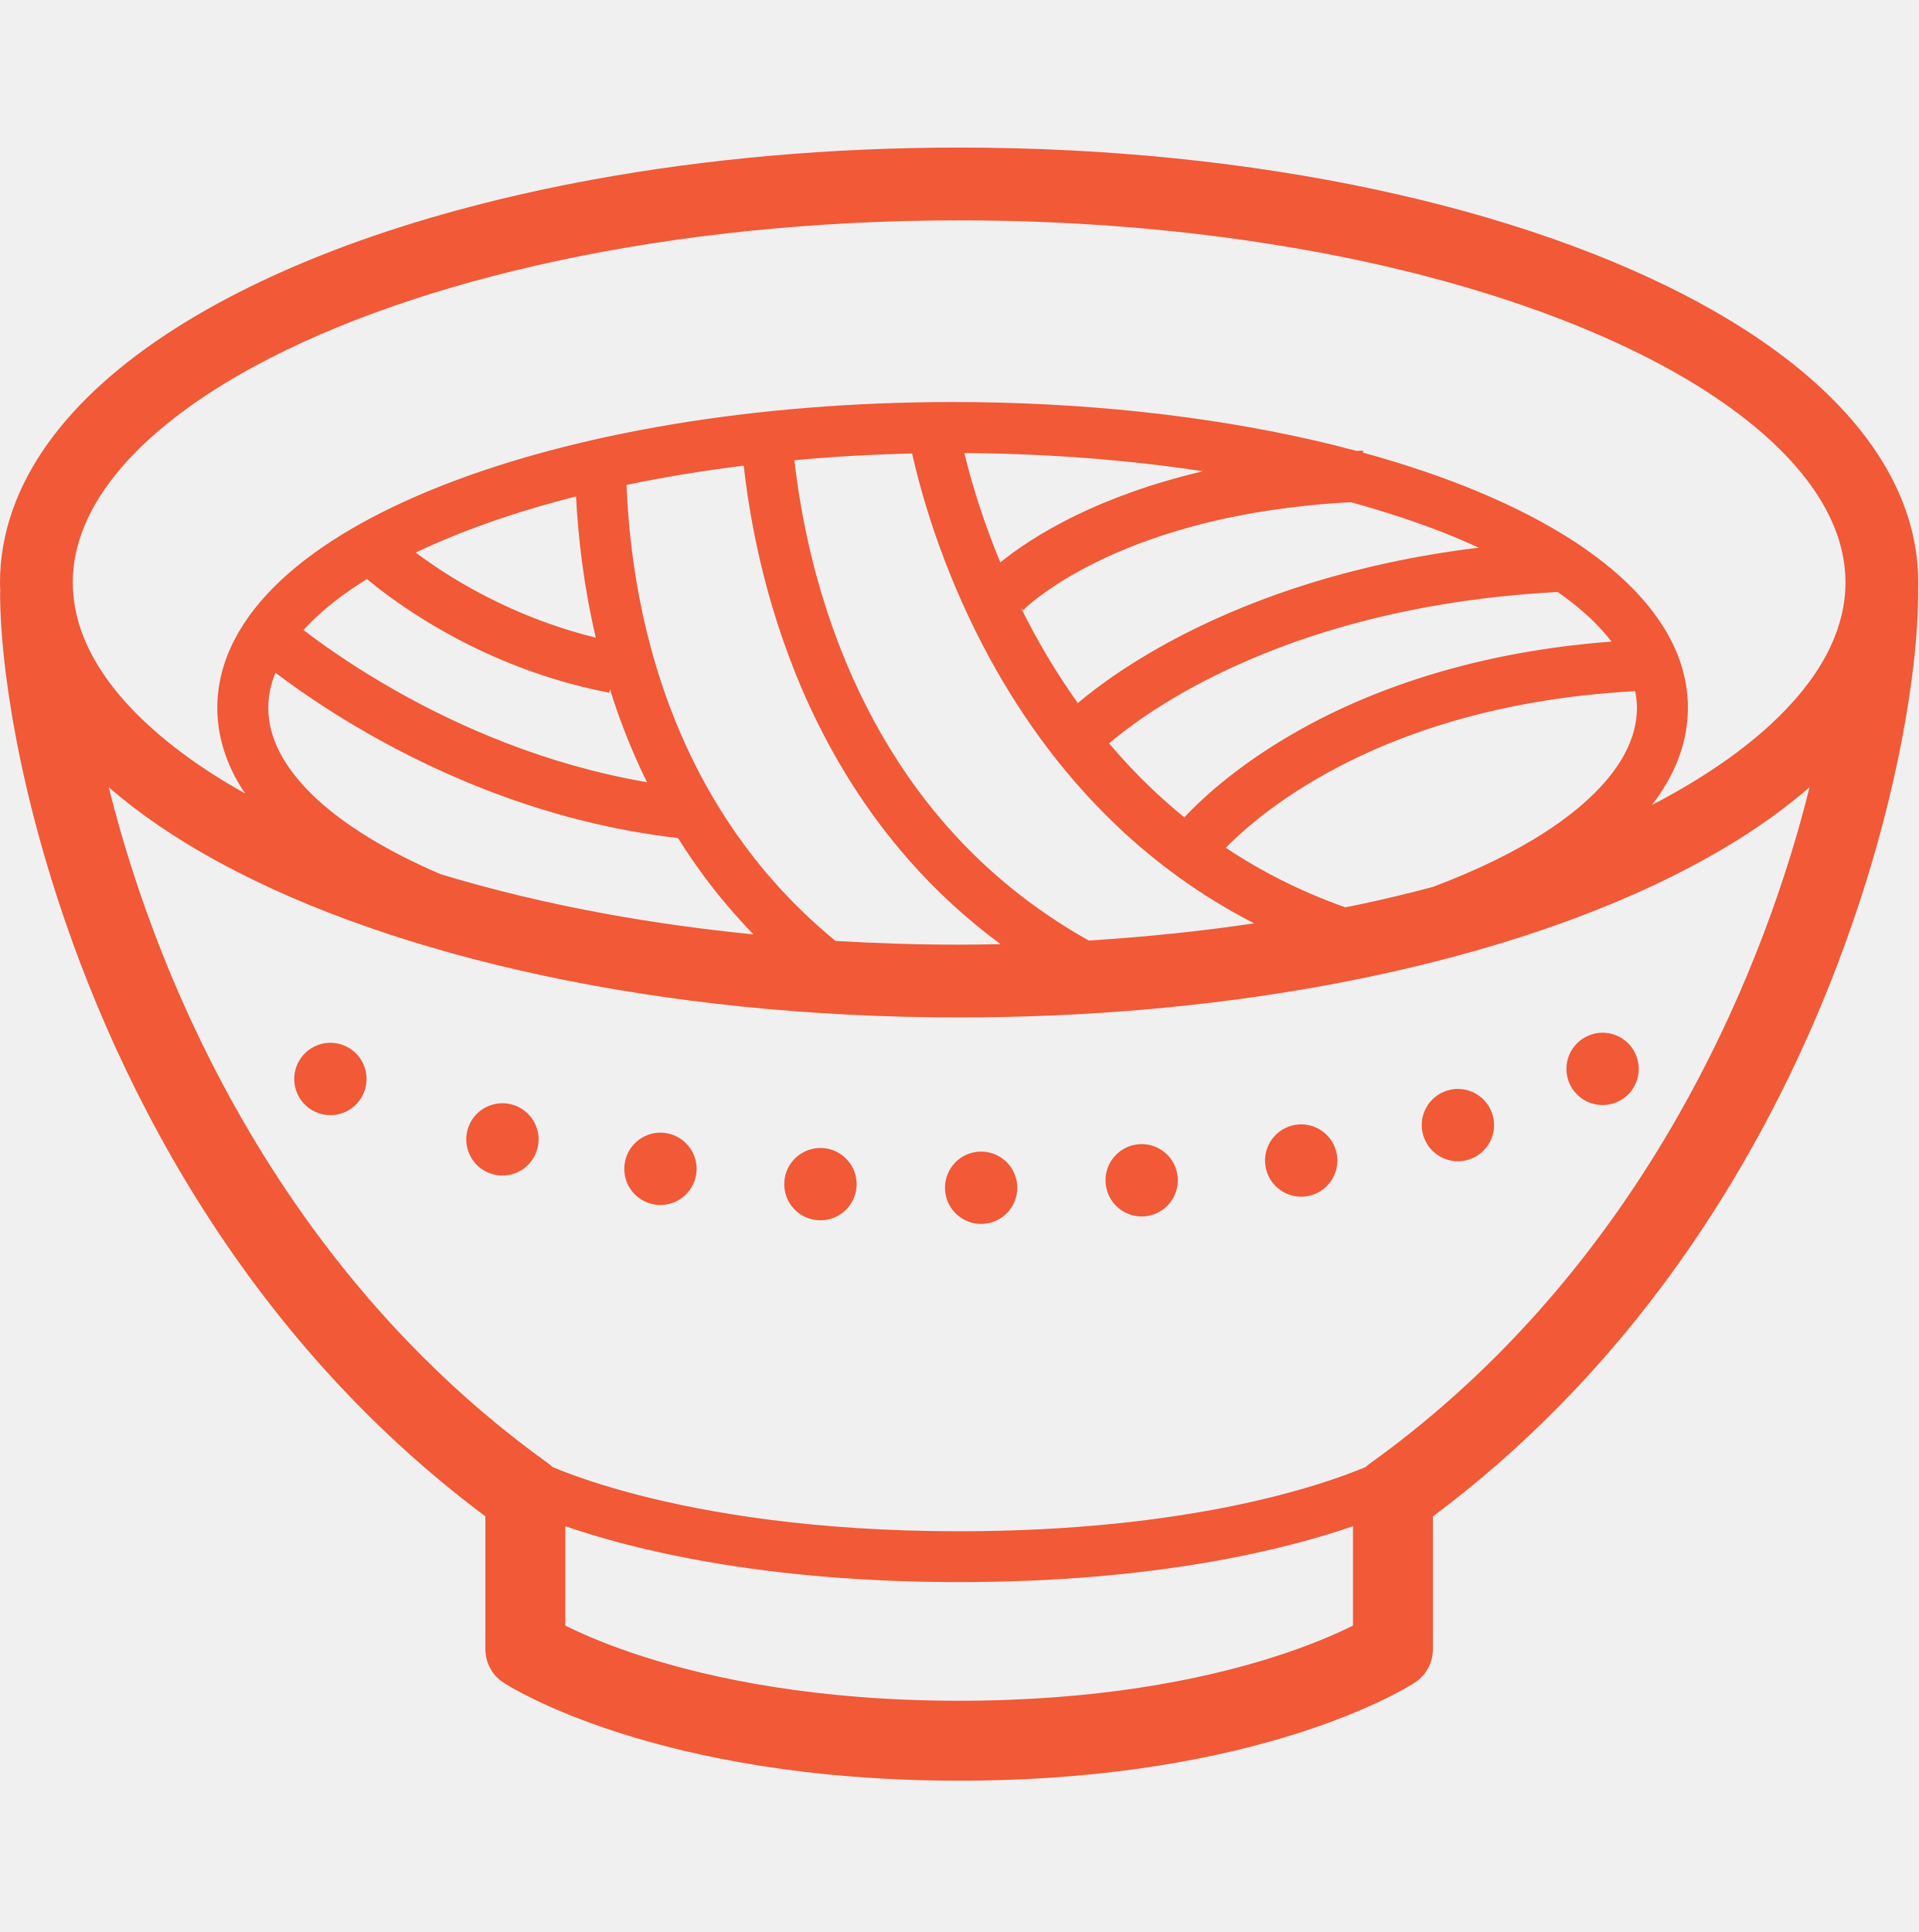
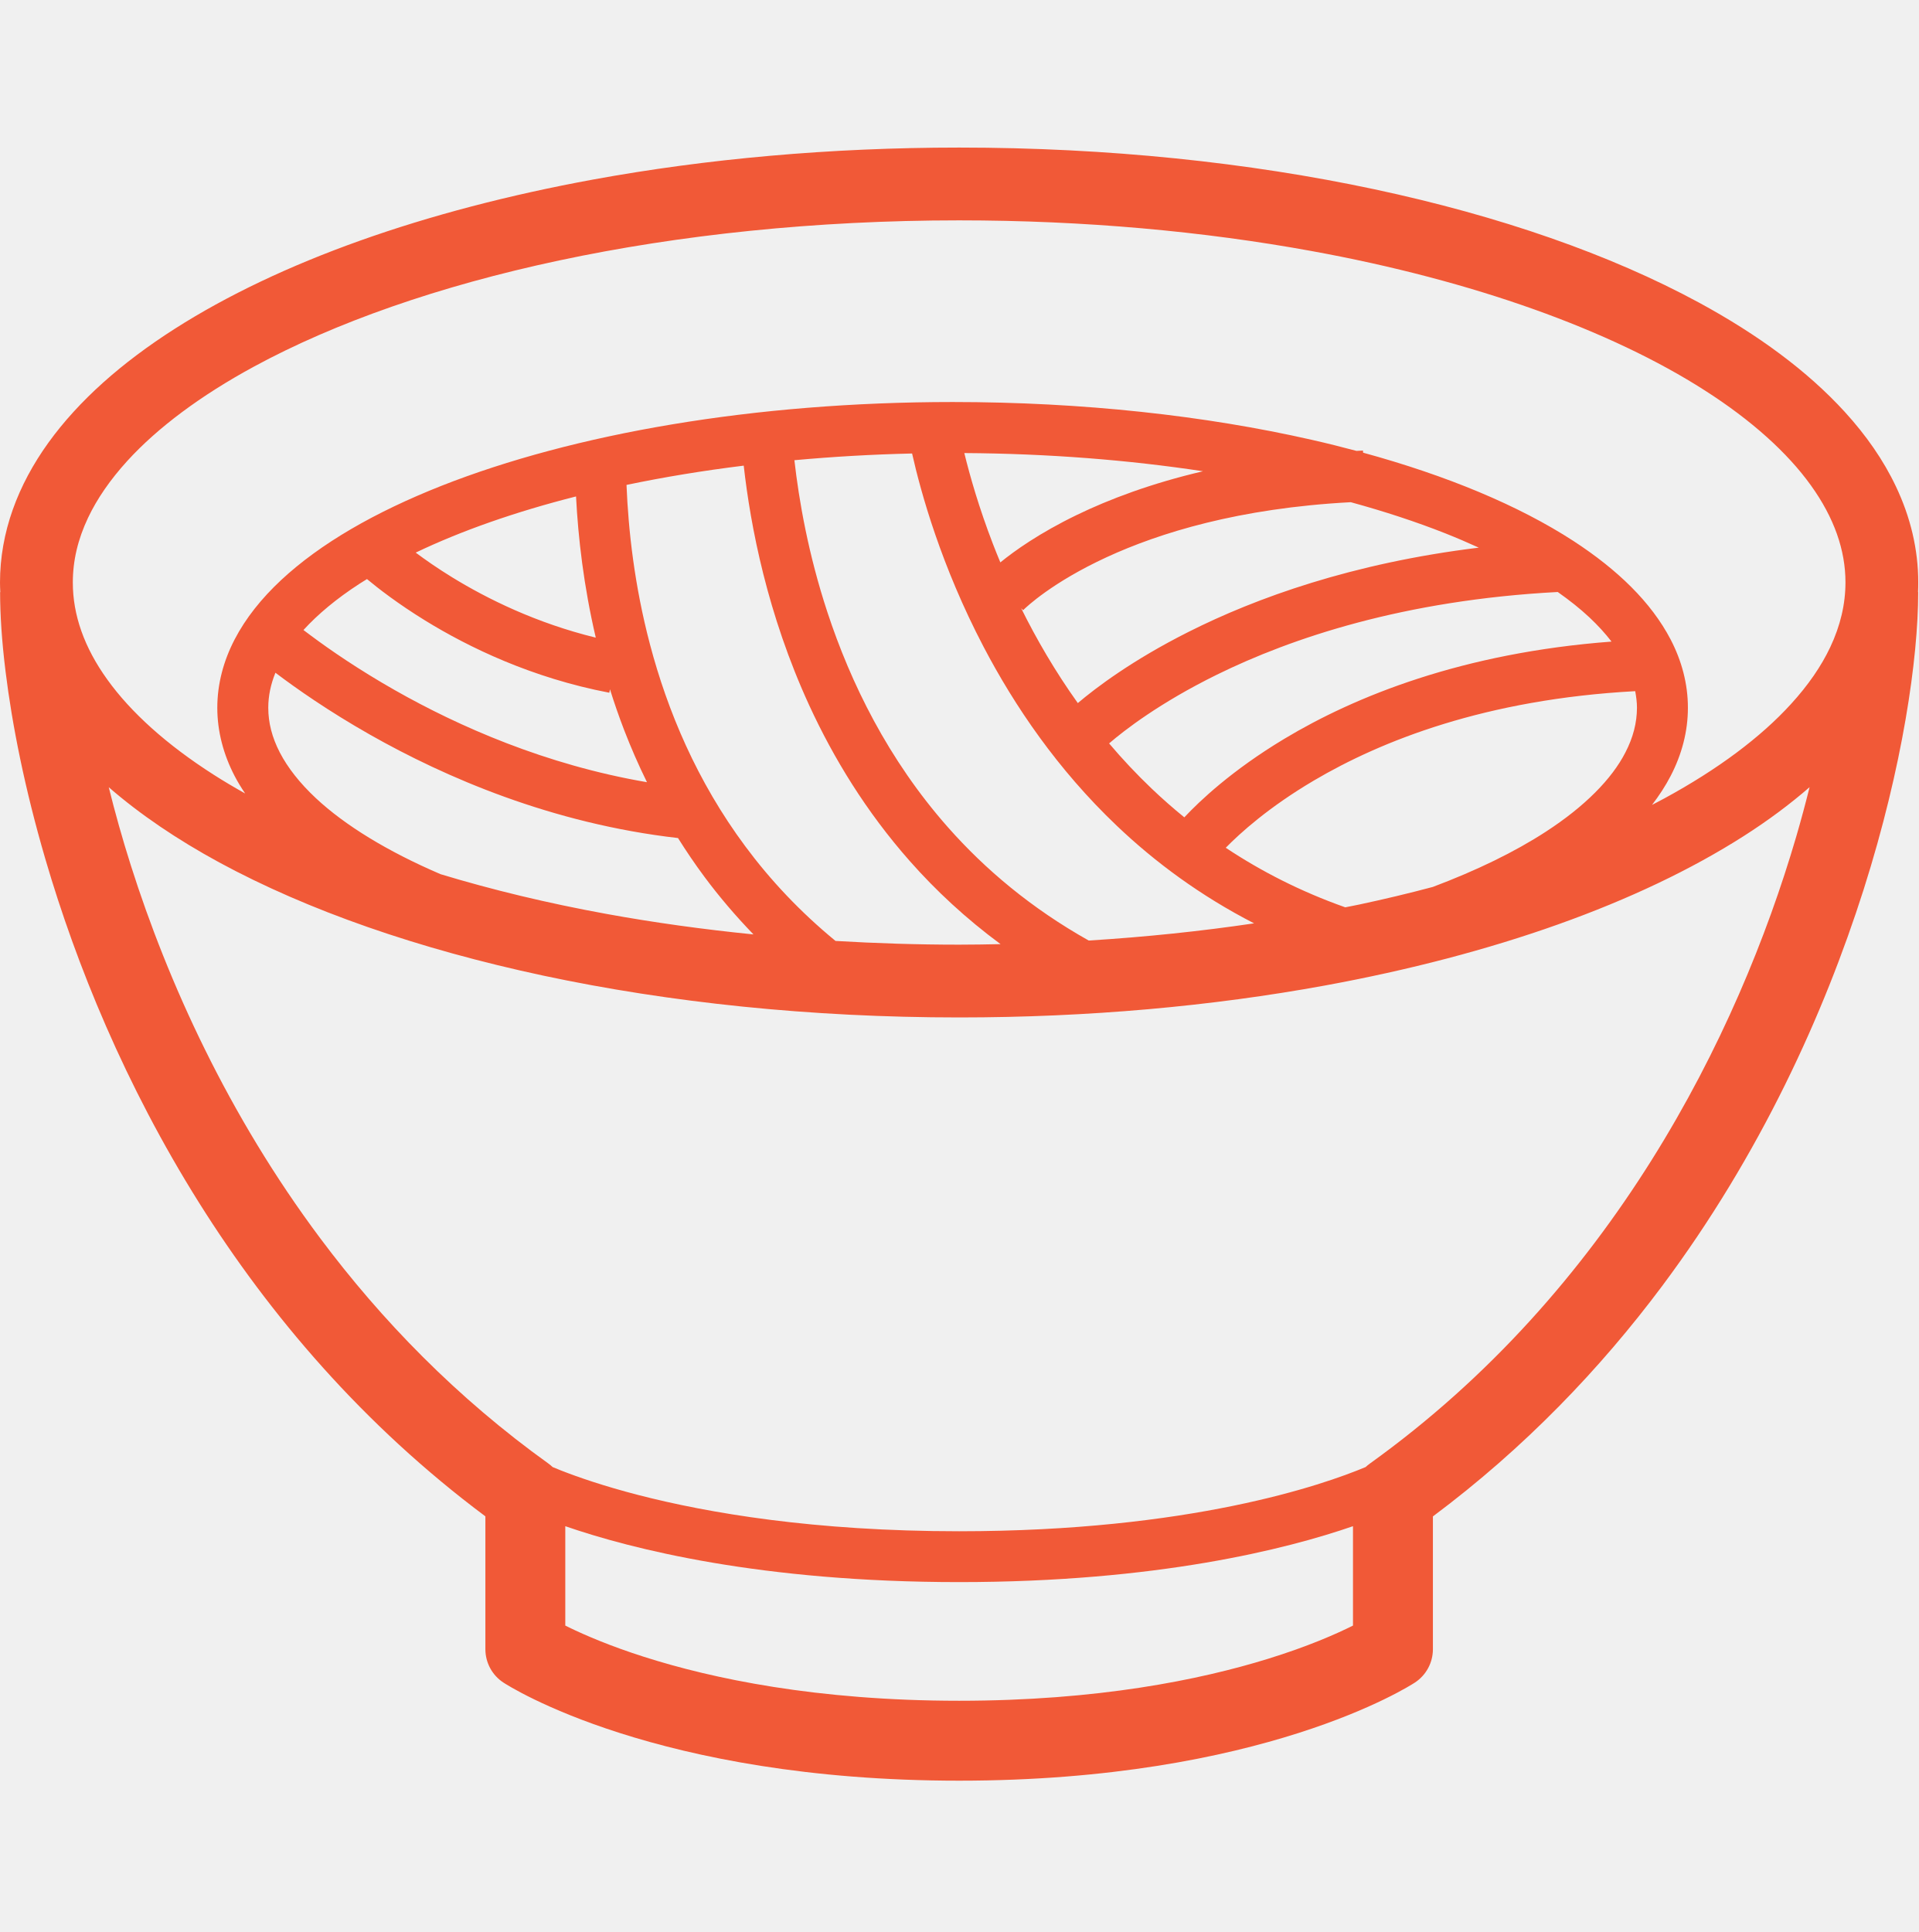
<svg xmlns="http://www.w3.org/2000/svg" width="138" height="139" viewBox="0 0 138 139" fill="none">
-   <g clip-path="url(#clip0_2_337)">
-     <path d="M114.558 74.406C113.177 74.814 112.39 76.261 112.796 77.64C113.202 79.017 114.651 79.804 116.029 79.398C117.406 78.992 118.197 77.545 117.787 76.166C117.38 74.787 115.935 74 114.558 74.406Z" fill="#F15937" />
-     <path d="M138 41.909C138.004 39.518 137.432 37.184 136.4 35.011C135.498 33.104 134.247 31.311 132.711 29.63C130.025 26.689 126.473 24.077 122.227 21.771C115.856 18.316 107.907 15.543 98.868 13.616C89.828 11.691 79.704 10.617 69 10.617C59.684 10.617 50.8 11.432 42.692 12.913C30.529 15.142 20.117 18.838 12.548 23.671C8.762 26.093 5.677 28.807 3.48 31.852C2.384 33.375 1.514 34.984 0.917 36.67C0.32 38.354 0 40.116 0 41.909C0 42.142 0.011 42.376 0.022 42.608L0.007 42.601C0.007 44.217 0.13 46.128 0.399 48.305C0.867 52.111 1.776 56.722 3.261 61.8C5.49 69.415 9.014 78.077 14.324 86.539C19.404 94.632 26.135 102.538 34.919 109.095V118.65C34.919 119.622 35.404 120.523 36.217 121.055C36.411 121.181 39.158 122.95 44.587 124.683C50.016 126.418 58.124 128.113 69 128.113C79.88 128.113 87.987 126.418 93.416 124.683C98.842 122.95 101.592 121.181 101.787 121.055C102.599 120.523 103.085 119.622 103.085 118.65V109.1C109.682 104.174 115.122 98.485 119.573 92.529C126.649 83.055 131.233 72.919 134.07 64.005C135.487 59.544 136.464 55.388 137.09 51.757C137.716 48.122 137.996 45.021 137.996 42.601L137.985 42.603C137.996 42.372 138 42.141 138 41.909ZM97.335 116.954C96.135 117.555 94.103 118.455 91.205 119.35C86.312 120.862 78.963 122.362 69 122.363C58.721 122.362 51.224 120.765 46.338 119.205C43.893 118.426 42.106 117.653 40.949 117.093C40.848 117.044 40.758 116.999 40.668 116.954V109.804C45.425 111.448 54.769 113.828 69 113.826C83.231 113.828 92.579 111.448 97.335 109.804V116.954ZM129.224 60.188C127.124 67.362 123.787 75.551 118.807 83.483C113.828 91.414 107.212 99.085 98.537 105.307C98.432 105.382 98.335 105.465 98.242 105.55C95.157 106.842 85.607 110.166 69 110.168C58.577 110.168 50.933 108.854 45.921 107.56C43.415 106.912 41.567 106.269 40.362 105.796C40.136 105.706 39.942 105.627 39.758 105.55C39.668 105.465 39.571 105.382 39.467 105.307C32.859 100.566 27.444 94.986 23.036 89.086C16.424 80.241 12.084 70.672 9.413 62.262C8.795 60.316 8.269 58.433 7.824 56.637C10.082 58.6 12.75 60.403 15.777 62.05C22.148 65.505 30.094 68.274 39.133 70.203C48.172 72.128 58.3 73.201 69 73.201C78.319 73.201 87.204 72.387 95.311 70.905C107.475 68.676 117.884 64.98 125.455 60.146C127.189 59.039 128.763 57.869 130.184 56.633C129.896 57.784 129.579 58.972 129.224 60.188ZM30.594 44.648C33.729 46.577 38.248 48.77 43.836 49.84L43.882 49.592C44.184 50.561 44.523 51.537 44.9 52.519C45.382 53.768 45.928 55.025 46.543 56.276C39.252 55.03 32.992 52.26 28.411 49.657C25.815 48.184 23.759 46.768 22.364 45.727C22.173 45.587 21.997 45.454 21.831 45.328C22.863 44.197 24.204 43.074 25.858 42.002C26.035 41.887 26.218 41.776 26.401 41.662C27.207 42.335 28.631 43.44 30.594 44.648ZM29.907 39.758C33.15 38.205 37.051 36.828 41.441 35.717C41.592 38.681 41.991 42.162 42.861 45.876C38.583 44.831 35.048 43.084 32.513 41.526C31.467 40.882 30.59 40.269 29.907 39.758ZM92.392 53.157C88.62 55.424 86.298 57.632 85.201 58.805C84.381 58.139 83.601 57.45 82.86 56.745C81.757 55.693 80.735 54.602 79.79 53.486C80.872 52.553 83.414 50.574 87.538 48.544C92.917 45.899 100.989 43.178 112.066 42.592C112.911 43.188 113.677 43.794 114.335 44.411C114.953 44.99 115.485 45.576 115.935 46.16C105.185 46.969 97.472 50.104 92.392 53.157ZM117.639 49.727C117.711 50.122 117.765 50.52 117.765 50.919C117.761 51.996 117.495 53.053 116.931 54.14C115.957 56.04 114.018 58.016 111.207 59.839C108.992 61.281 106.245 62.621 103.078 63.812C101.366 64.268 99.597 64.692 97.778 65.079C97.451 65.151 97.109 65.21 96.779 65.278C93.557 64.139 90.71 62.675 88.182 60.993C89.225 59.928 91.278 58.071 94.514 56.161C99.371 53.295 106.871 50.309 117.639 49.727ZM85.499 45.464C81.454 47.498 78.841 49.482 77.539 50.584C75.91 48.303 74.566 45.986 73.465 43.764L73.606 43.901L73.624 43.883C73.821 43.687 75.68 41.903 79.624 40.084C83.41 38.338 89.127 36.559 97.177 36.131C99.615 36.8 101.891 37.547 103.965 38.367C104.81 38.702 105.612 39.047 106.385 39.401C97.271 40.514 90.353 43.02 85.499 45.464ZM77.467 37.049C74.771 38.354 72.977 39.638 71.966 40.463C71.779 40.01 71.596 39.564 71.43 39.129C70.42 36.508 69.773 34.229 69.374 32.596C75.425 32.634 81.213 33.096 86.546 33.905C82.81 34.779 79.797 35.92 77.467 37.049ZM70.758 46.532C72.991 50.796 76.079 55.352 80.333 59.4C83.105 62.041 86.384 64.461 90.22 66.431C86.406 66.998 82.425 67.413 78.323 67.668C74.206 65.354 70.888 62.564 68.205 59.53C63.884 54.644 61.194 49.117 59.526 44.051C58.149 39.87 57.477 36.008 57.15 33.11C59.893 32.859 62.719 32.693 65.617 32.627C66.249 35.441 67.713 40.717 70.758 46.532ZM58.224 50.762C59.965 54.539 62.305 58.39 65.458 61.957C67.328 64.076 69.496 66.092 71.981 67.927C70.992 67.947 69.999 67.965 69 67.965C65.983 67.965 63.017 67.868 60.108 67.697C57.538 65.584 55.398 63.291 53.622 60.896C50.135 56.206 48.017 51.131 46.755 46.344C45.644 42.128 45.202 38.144 45.072 34.889C47.747 34.33 50.562 33.864 53.504 33.501C53.992 37.847 55.201 44.19 58.224 50.762ZM26.599 52.846C32.028 55.927 39.697 59.255 48.776 60.294C49.365 61.232 49.995 62.165 50.678 63.084C51.731 64.502 52.91 65.886 54.205 67.228C50.552 66.861 47.014 66.37 43.634 65.754C39.395 64.982 35.397 64.017 31.697 62.895C27.882 61.259 24.819 59.382 22.73 57.43C21.558 56.335 20.695 55.226 20.131 54.14C19.57 53.053 19.3 51.996 19.3 50.919C19.3 50.076 19.473 49.245 19.814 48.4C21.317 49.538 23.619 51.153 26.599 52.846ZM131.668 46.566C131.025 47.927 130.083 49.301 128.842 50.656C126.678 53.034 123.589 55.35 119.728 57.446C119.44 57.602 119.142 57.757 118.847 57.912C119.361 57.241 119.814 56.547 120.188 55.826C120.987 54.291 121.432 52.626 121.429 50.919C121.432 49.212 120.987 47.548 120.188 46.011C118.782 43.318 116.359 40.984 113.202 38.926C109.247 36.359 104.091 34.218 98.062 32.568L98.055 32.417C97.896 32.422 97.742 32.433 97.584 32.44C96.534 32.158 95.459 31.89 94.355 31.64C86.722 29.907 77.913 28.924 68.533 28.924C54.234 28.928 41.283 31.198 31.752 34.955C26.984 36.843 23.058 39.095 20.228 41.731C18.815 43.05 17.675 44.474 16.877 46.011C16.079 47.548 15.633 49.213 15.633 50.919C15.633 52.627 16.079 54.291 16.877 55.827C17.1 56.258 17.359 56.677 17.636 57.089C16.848 56.646 16.086 56.195 15.367 55.735C11.994 53.581 9.413 51.248 7.73 48.905C6.885 47.735 6.263 46.565 5.853 45.404C5.443 44.24 5.239 43.086 5.239 41.909C5.239 40.343 5.598 38.809 6.335 37.251C6.979 35.892 7.921 34.52 9.158 33.161C11.326 30.784 14.414 28.467 18.276 26.373C24.068 23.227 31.579 20.579 40.226 18.739C48.873 16.897 58.652 15.854 69 15.854C78.014 15.854 86.592 16.643 94.369 18.064C106.033 20.19 115.892 23.764 122.637 28.084C126.009 30.238 128.591 32.571 130.273 34.914C131.115 36.084 131.737 37.255 132.15 38.416C132.56 39.579 132.765 40.733 132.765 41.909C132.761 43.476 132.402 45.008 131.668 46.566Z" fill="#F15937" />
-     <path d="M104.149 78.451C102.768 78.857 101.981 80.304 102.387 81.681C102.797 83.062 104.242 83.849 105.619 83.443C107 83.037 107.788 81.588 107.378 80.211C106.971 78.832 105.526 78.044 104.149 78.451Z" fill="#F15937" />
-     <path d="M93.176 80.93C91.76 81.169 90.803 82.512 91.044 83.928C91.281 85.347 92.626 86.301 94.043 86.062C95.459 85.823 96.416 84.478 96.175 83.064C95.934 81.645 94.593 80.691 93.176 80.93Z" fill="#F15937" />
-     <path d="M81.918 82.323C80.487 82.444 79.42 83.7 79.542 85.131C79.66 86.564 80.915 87.628 82.35 87.511C83.781 87.392 84.845 86.134 84.726 84.701C84.608 83.27 83.349 82.204 81.918 82.323Z" fill="#F15937" />
-     <path d="M70.553 82.852C69.115 82.869 67.965 84.049 67.983 85.485C67.997 86.921 69.176 88.074 70.615 88.056C72.053 88.04 73.203 86.862 73.185 85.424C73.167 83.988 71.991 82.837 70.553 82.852Z" fill="#F15937" />
-     <path d="M36.763 79.448C35.364 79.107 33.958 79.963 33.617 81.358C33.275 82.757 34.135 84.162 35.53 84.504C36.925 84.844 38.334 83.988 38.672 82.591C39.014 81.196 38.158 79.788 36.763 79.448Z" fill="#F15937" />
-     <path d="M47.863 81.514C46.439 81.32 45.127 82.318 44.936 83.742C44.738 85.165 45.734 86.476 47.162 86.672C48.582 86.866 49.894 85.87 50.092 84.445C50.286 83.022 49.287 81.71 47.863 81.514Z" fill="#F15937" />
-     <path d="M59.17 82.596C57.736 82.516 56.506 83.61 56.423 85.045C56.341 86.479 57.437 87.711 58.872 87.793C60.306 87.876 61.54 86.78 61.622 85.343C61.702 83.91 60.605 82.679 59.17 82.596Z" fill="#F15937" />
-     <path d="M24.385 75.098C22.989 74.758 21.584 75.614 21.242 77.011C20.9 78.407 21.756 79.813 23.151 80.157C24.55 80.495 25.956 79.639 26.297 78.244C26.636 76.847 25.783 75.439 24.385 75.098Z" fill="#F15937" />
+   <mask id="mask0_114_30" style="mask-type:luminance" maskUnits="userSpaceOnUse" x="0" y="0" width="138" height="139">
+     <path d="M138 0.365H0V138.365H138V0.365Z" fill="white" />
+   </mask>
+   <g mask="url(#mask0_114_30)">
+     <path d="M138 41.909C138.004 39.518 137.432 37.184 136.4 35.011C135.498 33.104 134.247 31.311 132.711 29.63C130.025 26.689 126.473 24.077 122.227 21.771C115.856 18.316 107.907 15.543 98.868 13.616C89.828 11.691 79.704 10.617 69 10.617C59.684 10.617 50.8 11.432 42.692 12.913C30.529 15.142 20.117 18.838 12.548 23.671C8.762 26.093 5.677 28.807 3.48 31.852C2.384 33.375 1.514 34.984 0.917 36.67C0.32 38.354 0 40.116 0 41.909C0 42.142 0.011 42.376 0.022 42.608L0.007 42.6C0.007 44.217 0.13 46.128 0.399 48.305C0.867 52.111 1.776 56.721 3.261 61.8C5.49 69.415 9.014 78.077 14.324 86.539C19.404 94.632 26.135 102.538 34.919 109.095V118.65C34.919 119.622 35.404 120.523 36.217 121.055C36.411 121.181 39.158 122.95 44.587 124.683C50.016 126.418 58.124 128.113 69 128.113C79.88 128.113 87.987 126.418 93.416 124.683C98.842 122.95 101.592 121.181 101.787 121.055C102.599 120.523 103.085 119.622 103.085 118.65V109.1C109.682 104.174 115.122 98.485 119.573 92.529C126.649 83.055 131.233 72.919 134.07 64.004C135.487 59.544 136.464 55.388 137.09 51.757C137.716 48.122 137.996 45.021 137.996 42.601L137.985 42.603C137.996 42.372 138 42.14 138 41.909ZM97.335 116.954C96.135 117.555 94.103 118.455 91.205 119.35C86.312 120.862 78.963 122.362 69 122.363C58.721 122.362 51.224 120.765 46.338 119.205C43.893 118.426 42.106 117.653 40.949 117.093C40.848 117.044 40.758 116.999 40.668 116.954V109.804C45.425 111.448 54.769 113.828 69 113.826C83.231 113.828 92.579 111.448 97.335 109.804V116.954ZM129.224 60.188C127.124 67.362 123.787 75.551 118.807 83.483C113.828 91.414 107.212 99.085 98.537 105.307C98.432 105.382 98.335 105.465 98.242 105.55C95.157 106.842 85.607 110.166 69 110.168C58.577 110.168 50.933 108.854 45.921 107.56C43.415 106.912 41.567 106.269 40.362 105.796C40.136 105.706 39.942 105.627 39.758 105.55C39.668 105.465 39.571 105.382 39.467 105.307C32.859 100.566 27.444 94.986 23.036 89.086C16.424 80.241 12.084 70.672 9.413 62.262C8.795 60.316 8.269 58.433 7.824 56.637C10.082 58.6 12.75 60.403 15.777 62.05C22.148 65.505 30.094 68.274 39.133 70.203C48.172 72.128 58.3 73.201 69 73.201C78.319 73.201 87.204 72.387 95.311 70.905C107.475 68.676 117.884 64.98 125.455 60.146C127.189 59.039 128.763 57.869 130.184 56.633C129.896 57.784 129.579 58.972 129.224 60.188ZM30.594 44.648C33.729 46.577 38.248 48.77 43.836 49.84L43.882 49.592C44.184 50.561 44.523 51.537 44.9 52.519C45.382 53.768 45.928 55.025 46.543 56.276C39.252 55.03 32.992 52.259 28.411 49.657C25.815 48.184 23.759 46.767 22.364 45.727C22.173 45.587 21.997 45.453 21.831 45.328C22.863 44.197 24.204 43.074 25.858 42.002C26.035 41.887 26.218 41.776 26.401 41.662C27.207 42.334 28.631 43.44 30.594 44.648ZM29.907 39.758C33.15 38.205 37.051 36.828 41.441 35.717C41.592 38.681 41.991 42.162 42.861 45.876C38.583 44.831 35.048 43.084 32.513 41.525C31.467 40.882 30.59 40.269 29.907 39.758ZM92.392 53.157C88.62 55.424 86.298 57.632 85.201 58.805C84.381 58.139 83.601 57.45 82.86 56.745C81.757 55.693 80.735 54.602 79.79 53.486C80.872 52.553 83.414 50.574 87.538 48.544C92.917 45.899 100.989 43.178 112.066 42.592C112.911 43.188 113.677 43.794 114.335 44.411C114.953 44.99 115.485 45.576 115.935 46.16C105.185 46.969 97.472 50.104 92.392 53.157ZM117.639 49.727C117.711 50.122 117.765 50.52 117.765 50.919C117.761 51.996 117.495 53.052 116.931 54.14C115.957 56.04 114.018 58.016 111.207 59.839C108.992 61.28 106.245 62.621 103.078 63.812C101.366 64.268 99.597 64.692 97.778 65.079C97.451 65.151 97.109 65.21 96.779 65.278C93.557 64.138 90.71 62.675 88.182 60.993C89.225 59.928 91.278 58.071 94.514 56.161C99.371 53.295 106.871 50.309 117.639 49.727ZM85.499 45.464C81.454 47.498 78.841 49.482 77.539 50.584C75.91 48.303 74.566 45.986 73.465 43.764L73.606 43.901L73.624 43.882C73.821 43.687 75.68 41.903 79.624 40.084C83.41 38.338 89.127 36.558 97.177 36.131C99.615 36.799 101.891 37.547 103.965 38.367C104.81 38.702 105.612 39.047 106.385 39.401C97.271 40.514 90.353 43.02 85.499 45.464ZM77.467 37.049C74.771 38.354 72.977 39.638 71.966 40.463C71.779 40.01 71.596 39.564 71.43 39.129C70.42 36.508 69.773 34.229 69.374 32.596C75.425 32.634 81.213 33.096 86.546 33.905C82.81 34.779 79.797 35.92 77.467 37.049ZM70.758 46.532C72.991 50.796 76.079 55.352 80.333 59.4C83.105 62.041 86.384 64.461 90.22 66.431C86.406 66.997 82.425 67.413 78.323 67.668C74.206 65.354 70.888 62.564 68.205 59.529C63.884 54.643 61.194 49.117 59.526 44.051C58.149 39.87 57.477 36.008 57.15 33.11C59.893 32.859 62.719 32.693 65.617 32.627C66.249 35.44 67.713 40.717 70.758 46.532ZM58.224 50.762C59.965 54.539 62.305 58.39 65.458 61.957C67.328 64.076 69.496 66.091 71.981 67.927C70.992 67.947 69.999 67.965 69 67.965C65.983 67.965 63.017 67.868 60.108 67.697C57.538 65.584 55.398 63.291 53.622 60.896C50.135 56.206 48.017 51.131 46.755 46.343C45.644 42.128 45.202 38.144 45.072 34.888C47.747 34.329 50.562 33.864 53.504 33.501C53.992 37.847 55.201 44.19 58.224 50.762ZM26.599 52.846C32.028 55.927 39.697 59.255 48.776 60.294C49.365 61.232 49.995 62.165 50.678 63.084C51.731 64.502 52.91 65.886 54.205 67.228C50.552 66.861 47.014 66.37 43.634 65.754C39.395 64.982 35.397 64.017 31.697 62.895C27.882 61.259 24.819 59.382 22.73 57.43C21.558 56.335 20.695 55.226 20.131 54.14C19.57 53.053 19.3 51.996 19.3 50.919C19.3 50.076 19.473 49.245 19.814 48.4C21.317 49.538 23.619 51.153 26.599 52.846ZM131.668 46.566C131.025 47.927 130.083 49.3 128.842 50.656C126.678 53.034 123.589 55.35 119.728 57.446C119.44 57.602 119.142 57.757 118.847 57.911C119.361 57.241 119.814 56.547 120.188 55.826C120.987 54.291 121.432 52.626 121.429 50.919C121.432 49.212 120.987 47.548 120.188 46.011C118.782 43.318 116.359 40.984 113.202 38.926C109.247 36.359 104.091 34.218 98.062 32.568L98.055 32.416C97.896 32.422 97.742 32.433 97.584 32.44C96.534 32.158 95.459 31.89 94.355 31.64C86.722 29.907 77.913 28.924 68.533 28.924C54.234 28.927 41.283 31.198 31.752 34.955C26.984 36.843 23.058 39.095 20.228 41.731C18.815 43.05 17.675 44.474 16.877 46.011C16.079 47.548 15.633 49.213 15.633 50.919C15.633 52.627 16.079 54.291 16.877 55.826C17.1 56.258 17.359 56.677 17.636 57.088C16.848 56.646 16.086 56.195 15.367 55.735C11.994 53.581 9.413 51.248 7.73 48.905C6.885 47.735 6.263 46.565 5.853 45.403C5.443 44.24 5.239 43.086 5.239 41.909C5.239 40.343 5.598 38.809 6.335 37.251C6.979 35.892 7.921 34.52 9.158 33.161C11.326 30.784 14.414 28.467 18.276 26.373C24.068 23.227 31.579 20.579 40.226 18.739C48.873 16.897 58.652 15.854 69 15.854C78.014 15.854 86.592 16.643 94.369 18.064C106.033 20.19 115.892 23.764 122.637 28.084C126.009 30.238 128.591 32.571 130.273 34.914C131.115 36.084 131.737 37.254 132.15 38.416C132.56 39.578 132.765 40.733 132.765 41.909C132.761 43.476 132.402 45.008 131.668 46.566Z" fill="#F15937" />
  </g>
-   <defs>
-     <clipPath id="clip0_2_337">
-       <rect width="138" height="138" fill="white" transform="translate(0 0.365051)" />
-     </clipPath>
-   </defs>
</svg>
